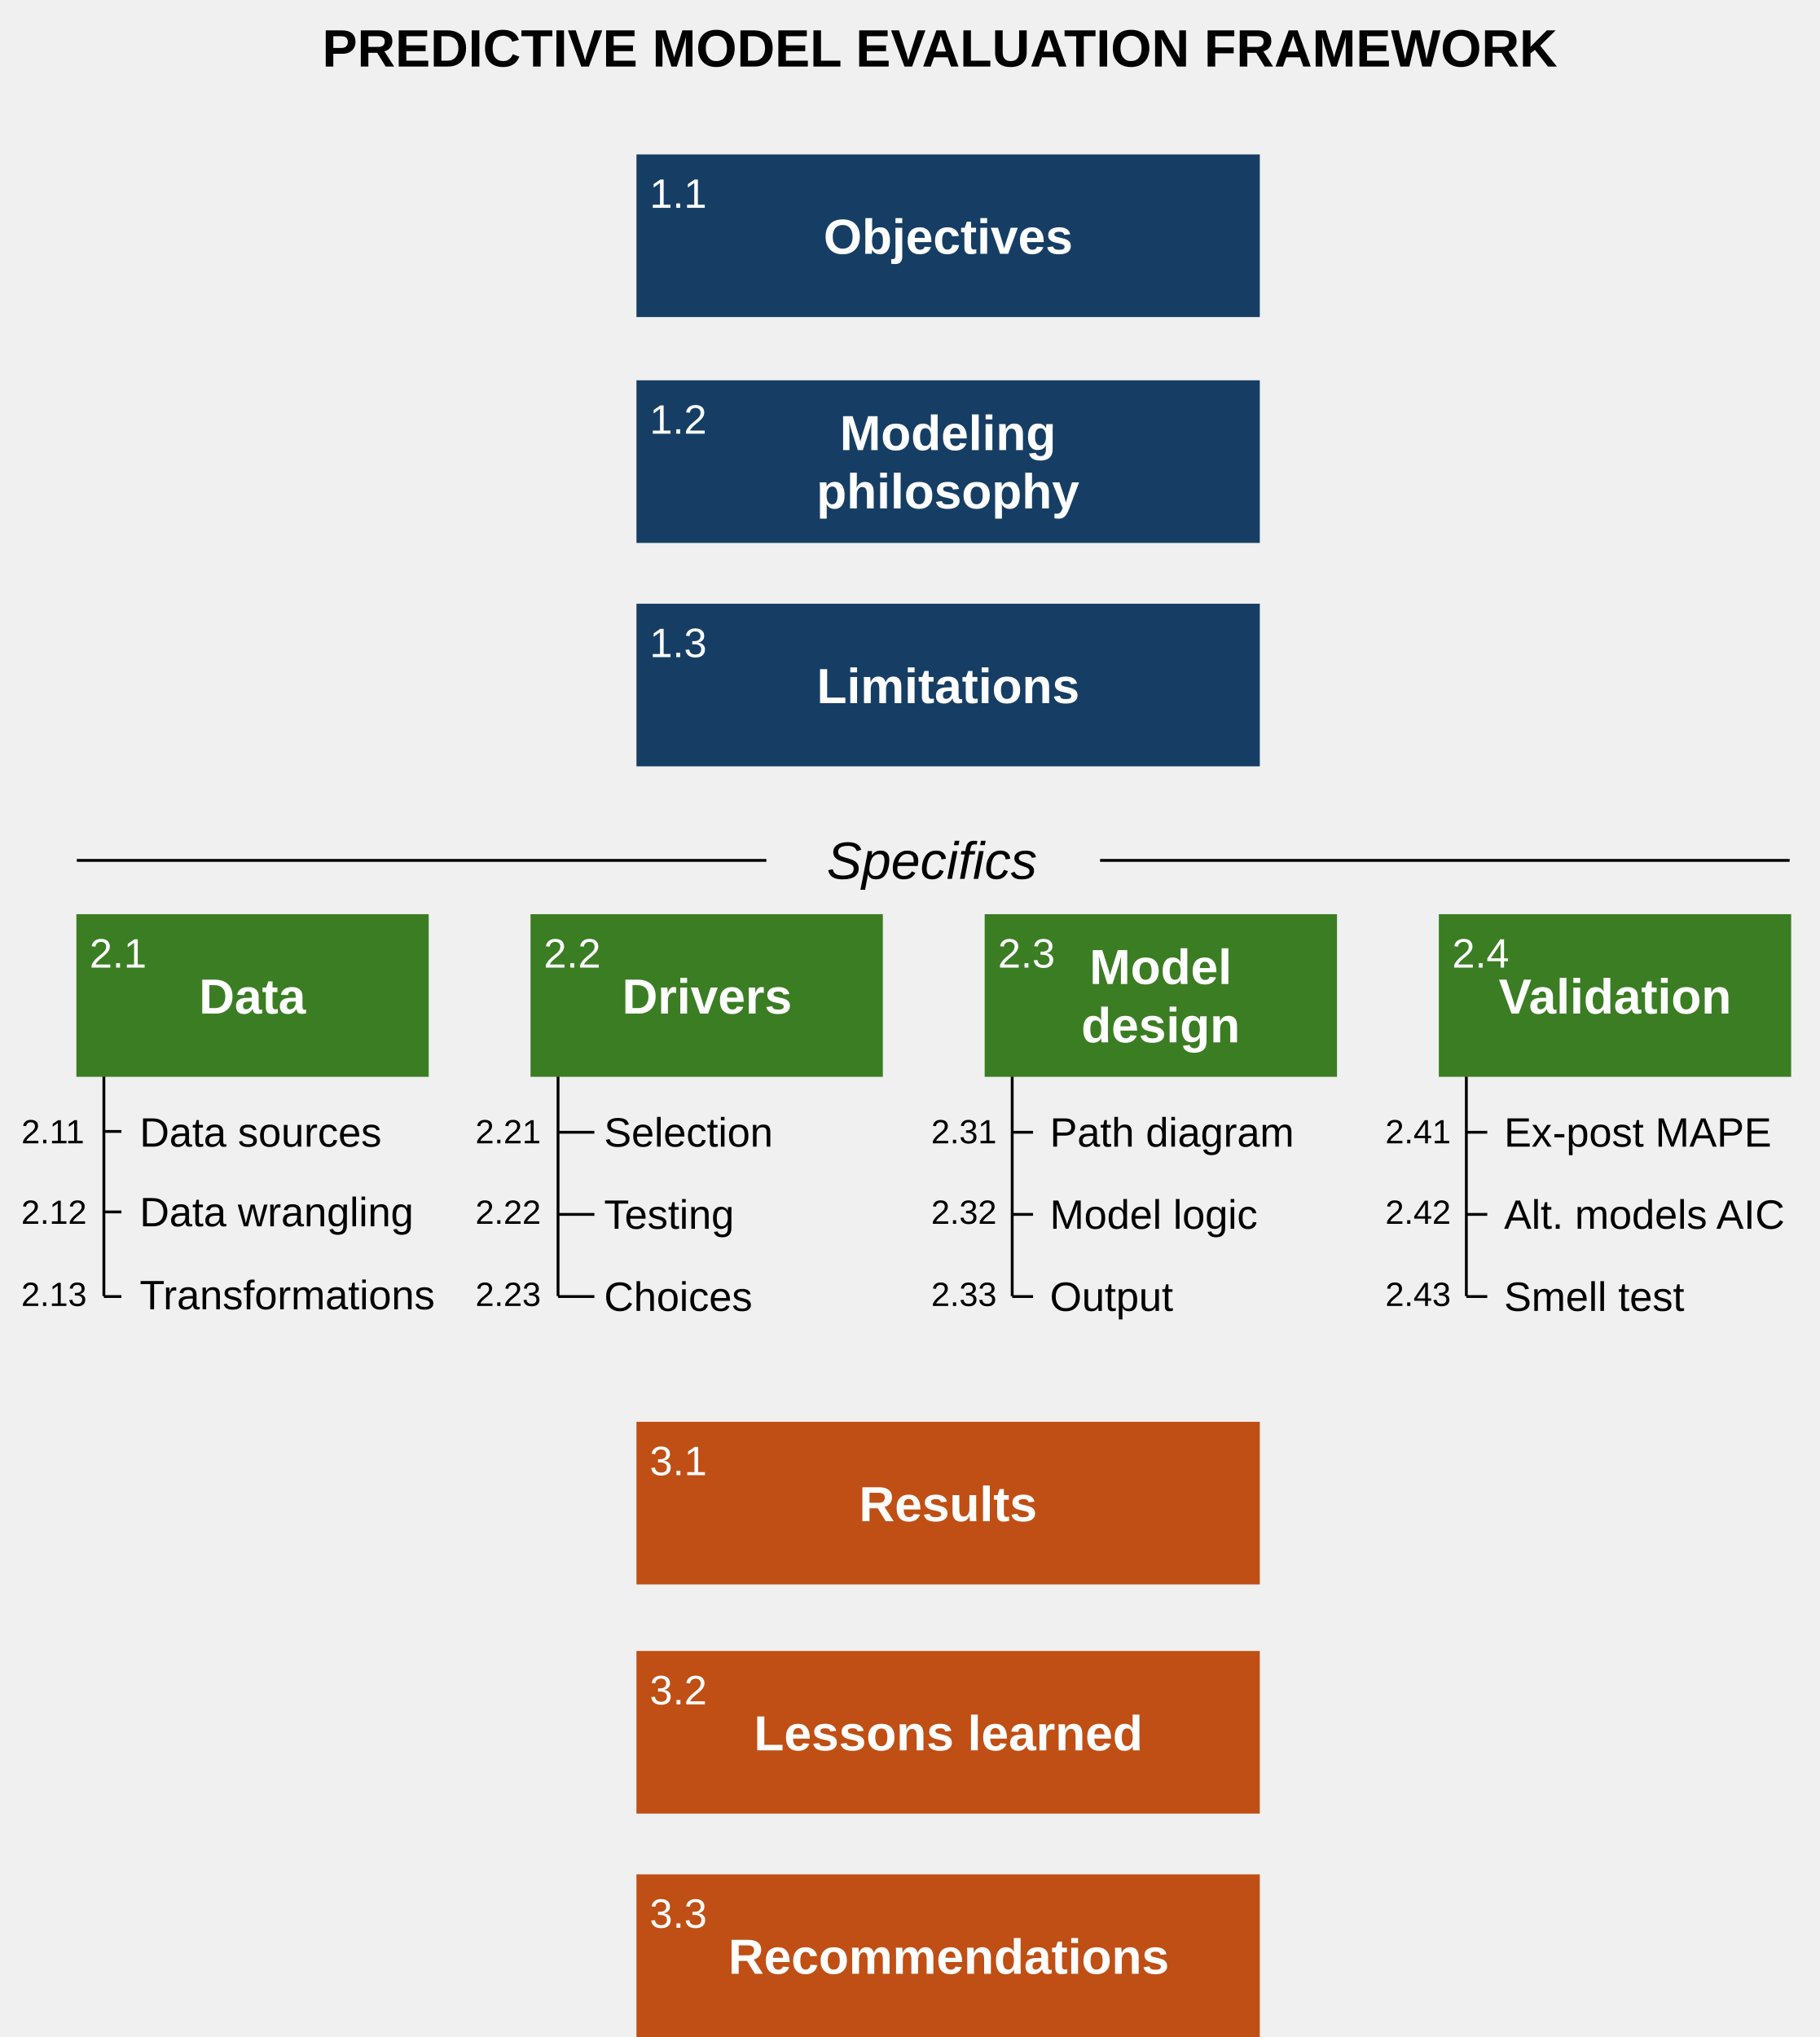
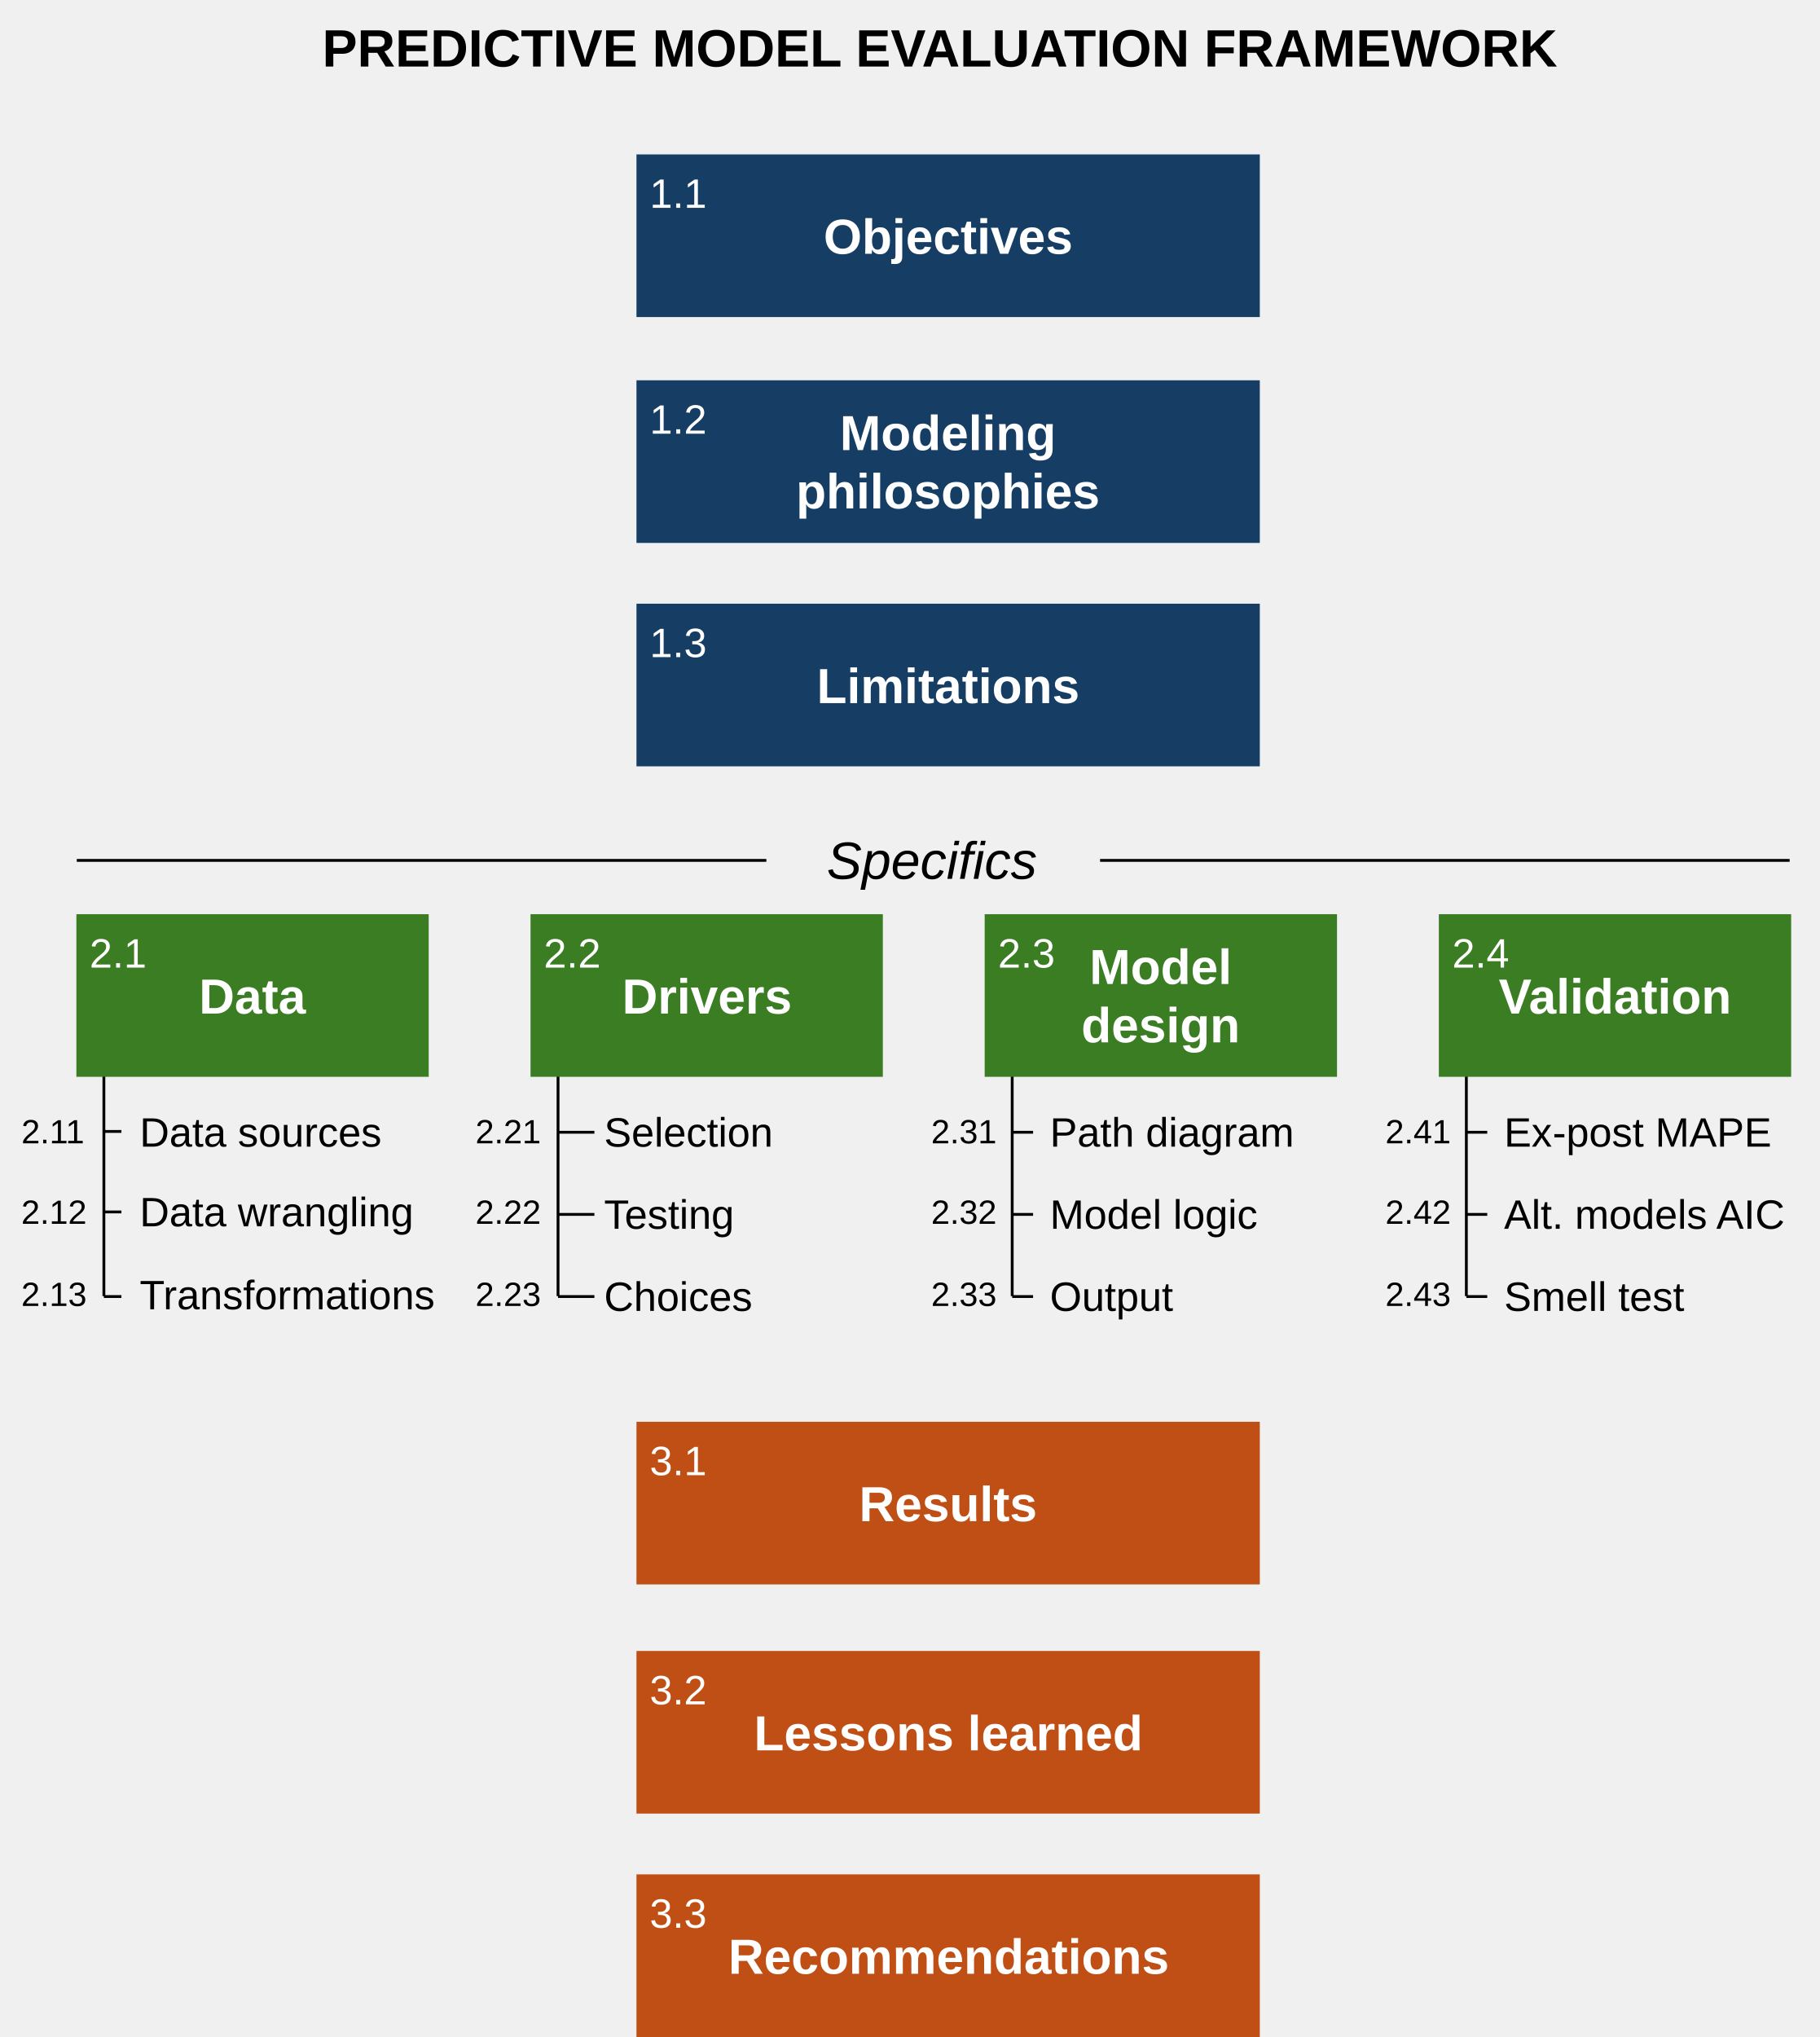
<svg xmlns="http://www.w3.org/2000/svg" width="2216" height="2480" xml:space="preserve" overflow="hidden">
  <g transform="translate(-125 -1158)">
    <text font-family="Arial,Arial_MSFontService,sans-serif" font-weight="700" font-size="64" transform="matrix(1 0 0 1 517.354 1239)">PREDICTIVE MODEL EVALUATION FRAMEWORK</text>
    <rect x="900" y="1346" width="759" height="198" fill="#163E64" />
    <text fill="#FFFFFF" font-family="Arial,Arial_MSFontService,sans-serif" font-weight="700" font-size="60" transform="matrix(1 0 0 1 1127.84 1467)">Objectives</text>
    <rect x="900" y="1621" width="759" height="198" fill="#163E64" />
-     <text fill="#FFFFFF" font-family="Arial,Arial_MSFontService,sans-serif" font-weight="700" font-size="60" transform="matrix(1 0 0 1 1147.62 1706)">Modeling</text>
-     <text fill="#FFFFFF" font-family="Arial,Arial_MSFontService,sans-serif" font-weight="700" font-size="60" transform="matrix(1 0 0 1 1119.25 1777)">philosophy</text>
+     <text fill="#FFFFFF" font-family="Arial,Arial_MSFontService,sans-serif" font-weight="700" font-size="60" transform="matrix(1 0 0 1 1147.61 1706)">Modeling</text>
+     <text fill="#FFFFFF" font-family="Arial,Arial_MSFontService,sans-serif" font-weight="700" font-size="60" transform="matrix(1 0 0 1 1094.32 1777)">p</text>
+     <text fill="#FFFFFF" font-family="Arial,Arial_MSFontService,sans-serif" font-weight="700" font-size="60" transform="matrix(1 0 0 1 1130.99 1777)">hilosoph</text>
+     <text fill="#FFFFFF" font-family="Arial,Arial_MSFontService,sans-serif" font-weight="700" font-size="60" transform="matrix(1 0 0 1 1380.78 1777)">ies</text>
    <rect x="900" y="1893" width="759" height="198" fill="#163E64" />
    <text fill="#FFFFFF" font-family="Arial,Arial_MSFontService,sans-serif" font-weight="700" font-size="60" transform="matrix(1 0 0 1 1119.53 2014)">Limitations</text>
    <text fill="#FFFFFF" font-family="Arial,Arial_MSFontService,sans-serif" font-weight="400" font-size="50" transform="matrix(1 0 0 1 916.09 1411)">1.1</text>
    <text fill="#FFFFFF" font-family="Arial,Arial_MSFontService,sans-serif" font-weight="400" font-size="50" transform="matrix(1 0 0 1 916.09 1686)">1.2</text>
    <text fill="#FFFFFF" font-family="Arial,Arial_MSFontService,sans-serif" font-weight="400" font-size="50" transform="matrix(1 0 0 1 916.09 1958)">1.3</text>
    <rect x="900" y="2889" width="759" height="198" fill="#C04F15" />
    <text fill="#FFFFFF" font-family="Arial,Arial_MSFontService,sans-serif" font-weight="700" font-size="60" transform="matrix(1 0 0 1 1171.09 3010)">Results</text>
-     <text fill="#FFFFFF" font-family="Arial,Arial_MSFontService,sans-serif" font-weight="400" font-size="50" transform="matrix(1 0 0 1 916.09 2954)">3</text>
-     <text fill="#FFFFFF" font-family="Arial,Arial_MSFontService,sans-serif" font-weight="400" font-size="50" transform="matrix(1 0 0 1 944.163 2954)">.1</text>
+     <text fill="#FFFFFF" font-family="Arial,Arial_MSFontService,sans-serif" font-weight="400" font-size="50" transform="matrix(1 0 0 1 916.09 2954)">3.1</text>
    <rect x="900" y="3168" width="759" height="198" fill="#C04F15" />
    <text fill="#FFFFFF" font-family="Arial,Arial_MSFontService,sans-serif" font-weight="700" font-size="60" transform="matrix(1 0 0 1 1043.05 3289)">Lessons learned</text>
-     <text fill="#FFFFFF" font-family="Arial,Arial_MSFontService,sans-serif" font-weight="400" font-size="50" transform="matrix(1 0 0 1 916.09 3233)">3</text>
-     <text fill="#FFFFFF" font-family="Arial,Arial_MSFontService,sans-serif" font-weight="400" font-size="50" transform="matrix(1 0 0 1 944.163 3233)">.2</text>
+     <text fill="#FFFFFF" font-family="Arial,Arial_MSFontService,sans-serif" font-weight="400" font-size="50" transform="matrix(1 0 0 1 916.09 3233)">3.2</text>
    <rect x="900" y="3440" width="759" height="198" fill="#C04F15" />
    <text fill="#FFFFFF" font-family="Arial,Arial_MSFontService,sans-serif" font-weight="700" font-size="60" transform="matrix(1 0 0 1 1011.82 3561)">Recommendations</text>
-     <text fill="#FFFFFF" font-family="Arial,Arial_MSFontService,sans-serif" font-weight="400" font-size="50" transform="matrix(1 0 0 1 916.09 3505)">3</text>
-     <text fill="#FFFFFF" font-family="Arial,Arial_MSFontService,sans-serif" font-weight="400" font-size="50" transform="matrix(1 0 0 1 944.163 3505)">.3</text>
+     <text fill="#FFFFFF" font-family="Arial,Arial_MSFontService,sans-serif" font-weight="400" font-size="50" transform="matrix(1 0 0 1 916.09 3505)">3.3</text>
    <path d="M804.5 2444.5 804.5 2736" stroke="#000000" stroke-width="3.438" stroke-miterlimit="8" fill="none" fill-rule="evenodd" />
    <path d="M804.5 2536.5 848.782 2536.5" stroke="#000000" stroke-width="3.438" stroke-miterlimit="8" fill="none" fill-rule="evenodd" />
    <text font-family="Arial,Arial_MSFontService,sans-serif" font-weight="400" font-size="50" transform="matrix(1 0 0 1 860.519 2554)">Selection</text>
    <text font-family="Arial,Arial_MSFontService,sans-serif" font-weight="400" font-size="50" transform="matrix(1 0 0 1 860.519 2654)">Testing</text>
    <text font-family="Arial,Arial_MSFontService,sans-serif" font-weight="400" font-size="50" transform="matrix(1 0 0 1 860.519 2754)">Choices</text>
    <path d="M804.5 2636.5 848.782 2636.5" stroke="#000000" stroke-width="3.438" stroke-miterlimit="8" fill="none" fill-rule="evenodd" />
    <path d="M804.5 2736.5 848.782 2736.5" stroke="#000000" stroke-width="3.438" stroke-miterlimit="8" fill="none" fill-rule="evenodd" />
    <rect x="771" y="2271" width="429" height="198" fill="#3B7D23" />
    <text fill="#FFFFFF" font-family="Arial,Arial_MSFontService,sans-serif" font-weight="700" font-size="60" transform="matrix(1 0 0 1 882.523 2392)">Drivers</text>
    <text fill="#FFFFFF" font-family="Arial,Arial_MSFontService,sans-serif" font-weight="400" font-size="50" transform="matrix(1 0 0 1 787.075 2336)">2.2</text>
    <text font-family="Arial,Arial_MSFontService,sans-serif" font-weight="400" font-size="41" transform="matrix(1 0 0 1 703.895 2550)">2.21</text>
    <text font-family="Arial,Arial_MSFontService,sans-serif" font-weight="400" font-size="41" transform="matrix(1 0 0 1 703.895 2648)">2.22</text>
    <text font-family="Arial,Arial_MSFontService,sans-serif" font-weight="400" font-size="41" transform="matrix(1 0 0 1 703.895 2748)">2.23</text>
    <text font-family="Arial,Arial_MSFontService,sans-serif" font-style="italic" font-weight="400" font-size="64" transform="matrix(1 0 0 1 1131.65 2228)">Specifics</text>
    <path d="M1464.5 2205.5 2304.17 2205.5" stroke="#000000" stroke-width="3.438" stroke-miterlimit="8" fill="none" fill-rule="evenodd" />
    <path d="M218.5 2205.5 1058.17 2205.5" stroke="#000000" stroke-width="3.438" stroke-miterlimit="8" fill="none" fill-rule="evenodd" />
    <path d="M251.5 2444.5 251.501 2736" stroke="#000000" stroke-width="3.438" stroke-miterlimit="8" fill="none" fill-rule="evenodd" />
    <path d="M251.5 2535.5 272.84 2535.5" stroke="#000000" stroke-width="3.438" stroke-miterlimit="8" fill="none" fill-rule="evenodd" />
    <text font-family="Arial,Arial_MSFontService,sans-serif" font-weight="400" font-size="50" transform="matrix(1 0 0 1 295.059 2554)">Data sources</text>
    <text font-family="Arial,Arial_MSFontService,sans-serif" font-weight="400" font-size="50" transform="matrix(1 0 0 1 295.059 2651)">Data wrangling</text>
    <text font-family="Arial,Arial_MSFontService,sans-serif" font-weight="400" font-size="50" transform="matrix(1 0 0 1 295.059 2752)">Transformations</text>
    <path d="M251.5 2633.5 272.84 2633.5" stroke="#000000" stroke-width="3.438" stroke-miterlimit="8" fill="none" fill-rule="evenodd" />
    <path d="M251.5 2736.5 272.84 2736.5" stroke="#000000" stroke-width="3.438" stroke-miterlimit="8" fill="none" fill-rule="evenodd" />
    <rect x="218" y="2271" width="429" height="198" fill="#3B7D23" />
    <text fill="#FFFFFF" font-family="Arial,Arial_MSFontService,sans-serif" font-weight="700" font-size="60" transform="matrix(1 0 0 1 367.28 2392)">Data</text>
    <text fill="#FFFFFF" font-family="Arial,Arial_MSFontService,sans-serif" font-weight="400" font-size="50" transform="matrix(1 0 0 1 234.02 2336)">2.1</text>
    <text font-family="Arial,Arial_MSFontService,sans-serif" font-weight="400" font-size="41" transform="matrix(1 0 0 1 151.001 2550)">2.11</text>
    <text font-family="Arial,Arial_MSFontService,sans-serif" font-weight="400" font-size="41" transform="matrix(1 0 0 1 150.84 2648)">2.12</text>
    <text font-family="Arial,Arial_MSFontService,sans-serif" font-weight="400" font-size="41" transform="matrix(1 0 0 1 150.84 2748)">2.13</text>
    <path d="M1357.5 2444.5 1357.5 2736" stroke="#000000" stroke-width="3.438" stroke-miterlimit="8" fill="none" fill-rule="evenodd" />
    <path d="M1357.5 2536.5 1382.93 2536.5" stroke="#000000" stroke-width="3.438" stroke-miterlimit="8" fill="none" fill-rule="evenodd" />
    <text font-family="Arial,Arial_MSFontService,sans-serif" font-weight="400" font-size="50" transform="matrix(1 0 0 1 1403.38 2554)">Path diagram</text>
    <text font-family="Arial,Arial_MSFontService,sans-serif" font-weight="400" font-size="50" transform="matrix(1 0 0 1 1403.38 2654)">Model logic</text>
    <text font-family="Arial,Arial_MSFontService,sans-serif" font-weight="400" font-size="50" transform="matrix(1 0 0 1 1403.38 2754)">Output</text>
    <path d="M1357.5 2636.5 1382.93 2636.5" stroke="#000000" stroke-width="3.438" stroke-miterlimit="8" fill="none" fill-rule="evenodd" />
    <path d="M1357.5 2736.5 1382.93 2736.5" stroke="#000000" stroke-width="3.438" stroke-miterlimit="8" fill="none" fill-rule="evenodd" />
    <rect x="1324" y="2271" width="429" height="198" fill="#3B7D23" />
    <text fill="#FFFFFF" font-family="Arial,Arial_MSFontService,sans-serif" font-weight="700" font-size="60" transform="matrix(1 0 0 1 1451.61 2356)">Model</text>
    <text fill="#FFFFFF" font-family="Arial,Arial_MSFontService,sans-serif" font-weight="700" font-size="60" transform="matrix(1 0 0 1 1441.59 2427)">design</text>
    <text fill="#FFFFFF" font-family="Arial,Arial_MSFontService,sans-serif" font-weight="400" font-size="50" transform="matrix(1 0 0 1 1340.13 2336)">2.3</text>
    <text font-family="Arial,Arial_MSFontService,sans-serif" font-weight="400" font-size="41" transform="matrix(1 0 0 1 1258.82 2550)">2.31</text>
    <text font-family="Arial,Arial_MSFontService,sans-serif" font-weight="400" font-size="41" transform="matrix(1 0 0 1 1258.82 2648)">2.32</text>
    <text font-family="Arial,Arial_MSFontService,sans-serif" font-weight="400" font-size="41" transform="matrix(1 0 0 1 1258.82 2748)">2.33</text>
    <path d="M1910.5 2444.5 1910.5 2736" stroke="#000000" stroke-width="3.438" stroke-miterlimit="8" fill="none" fill-rule="evenodd" />
    <path d="M1910.5 2536.5 1935.93 2536.5" stroke="#000000" stroke-width="3.438" stroke-miterlimit="8" fill="none" fill-rule="evenodd" />
    <text font-family="Arial,Arial_MSFontService,sans-serif" font-weight="400" font-size="50" transform="matrix(1 0 0 1 1956.44 2554)">Ex</text>
    <text font-family="Arial,Arial_MSFontService,sans-serif" font-weight="400" font-size="50" transform="matrix(1 0 0 1 2015.45 2554)">-</text>
    <text font-family="Arial,Arial_MSFontService,sans-serif" font-weight="400" font-size="50" transform="matrix(1 0 0 1 2032.06 2554)">post MAPE</text>
    <text font-family="Arial,Arial_MSFontService,sans-serif" font-weight="400" font-size="50" transform="matrix(1 0 0 1 1956.44 2654)">Alt. models AIC</text>
    <text font-family="Arial,Arial_MSFontService,sans-serif" font-weight="400" font-size="50" transform="matrix(1 0 0 1 1956.44 2754)">Smell test</text>
    <path d="M1910.5 2636.5 1935.93 2636.5" stroke="#000000" stroke-width="3.438" stroke-miterlimit="8" fill="none" fill-rule="evenodd" />
    <path d="M1910.5 2736.5 1935.93 2736.5" stroke="#000000" stroke-width="3.438" stroke-miterlimit="8" fill="none" fill-rule="evenodd" />
    <rect x="1877" y="2271" width="429" height="198" fill="#3B7D23" />
    <text fill="#FFFFFF" font-family="Arial,Arial_MSFontService,sans-serif" font-weight="700" font-size="60" transform="matrix(1 0 0 1 1949.88 2392)">Validation</text>
    <text fill="#FFFFFF" font-family="Arial,Arial_MSFontService,sans-serif" font-weight="400" font-size="50" transform="matrix(1 0 0 1 1893.19 2336)">2.4</text>
    <text font-family="Arial,Arial_MSFontService,sans-serif" font-weight="400" font-size="41" transform="matrix(1 0 0 1 1811.87 2550)">2.41</text>
    <text font-family="Arial,Arial_MSFontService,sans-serif" font-weight="400" font-size="41" transform="matrix(1 0 0 1 1811.87 2648)">2.42</text>
    <text font-family="Arial,Arial_MSFontService,sans-serif" font-weight="400" font-size="41" transform="matrix(1 0 0 1 1811.87 2748)">2.43</text>
  </g>
</svg>
